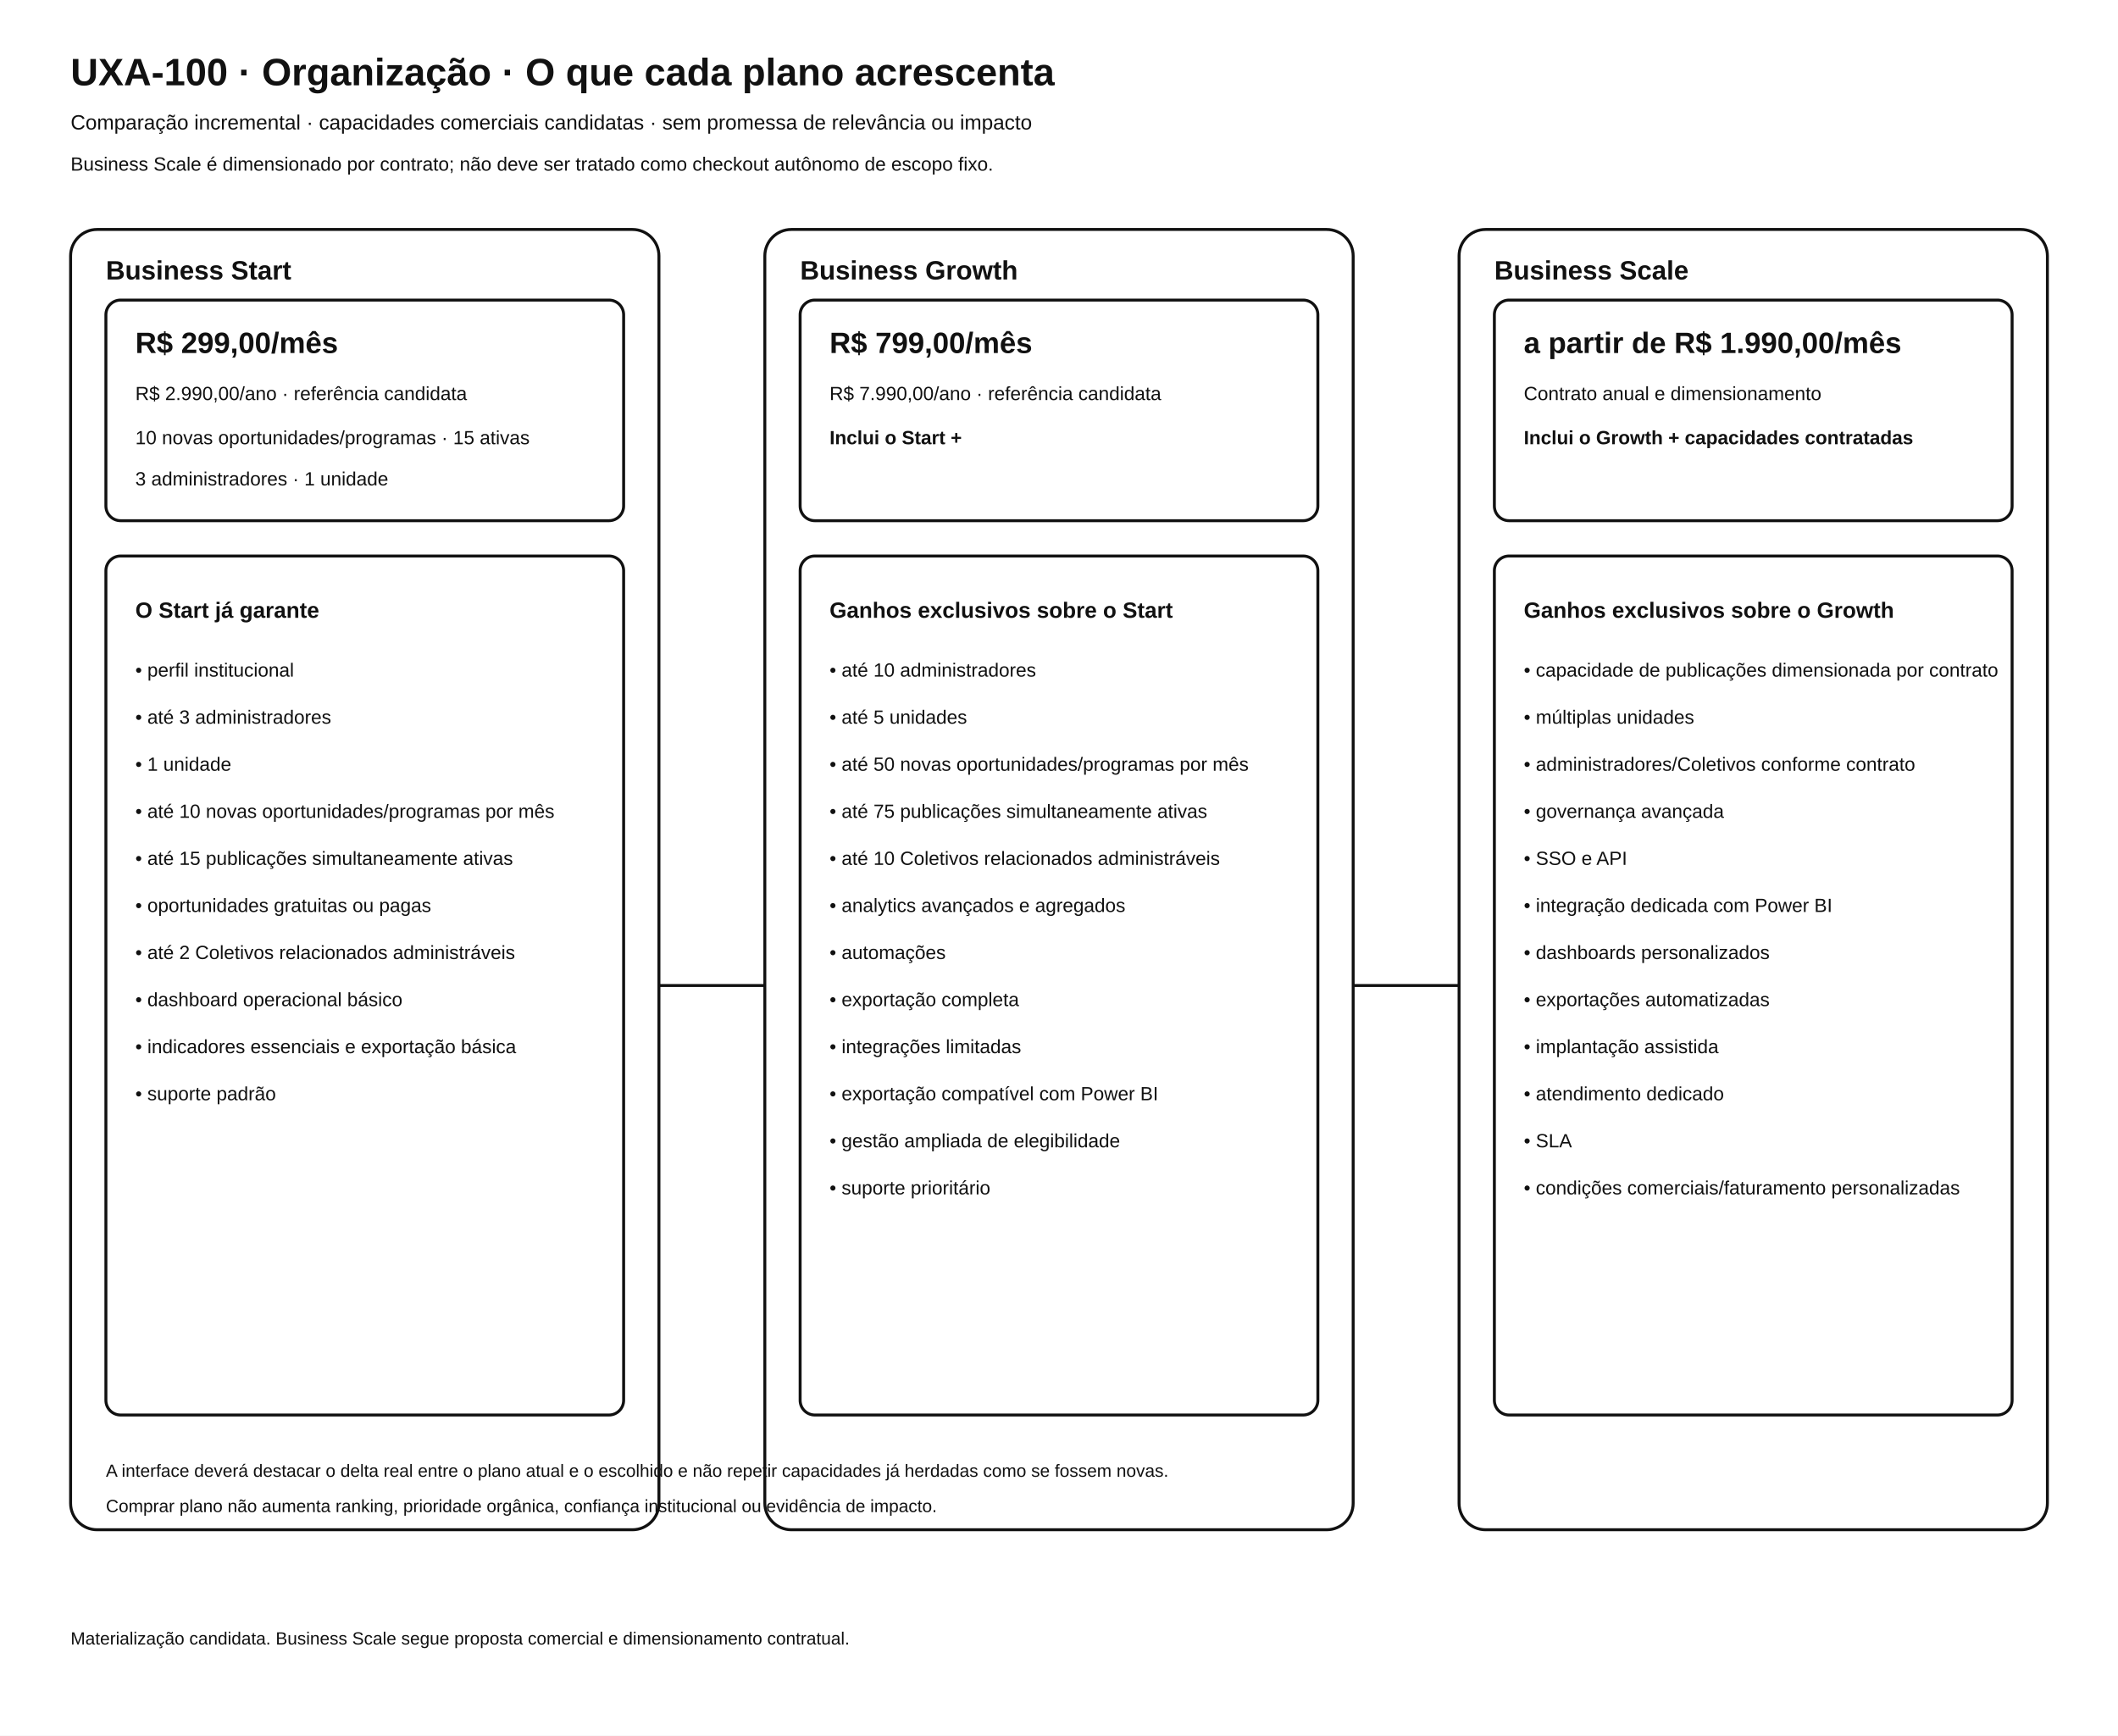
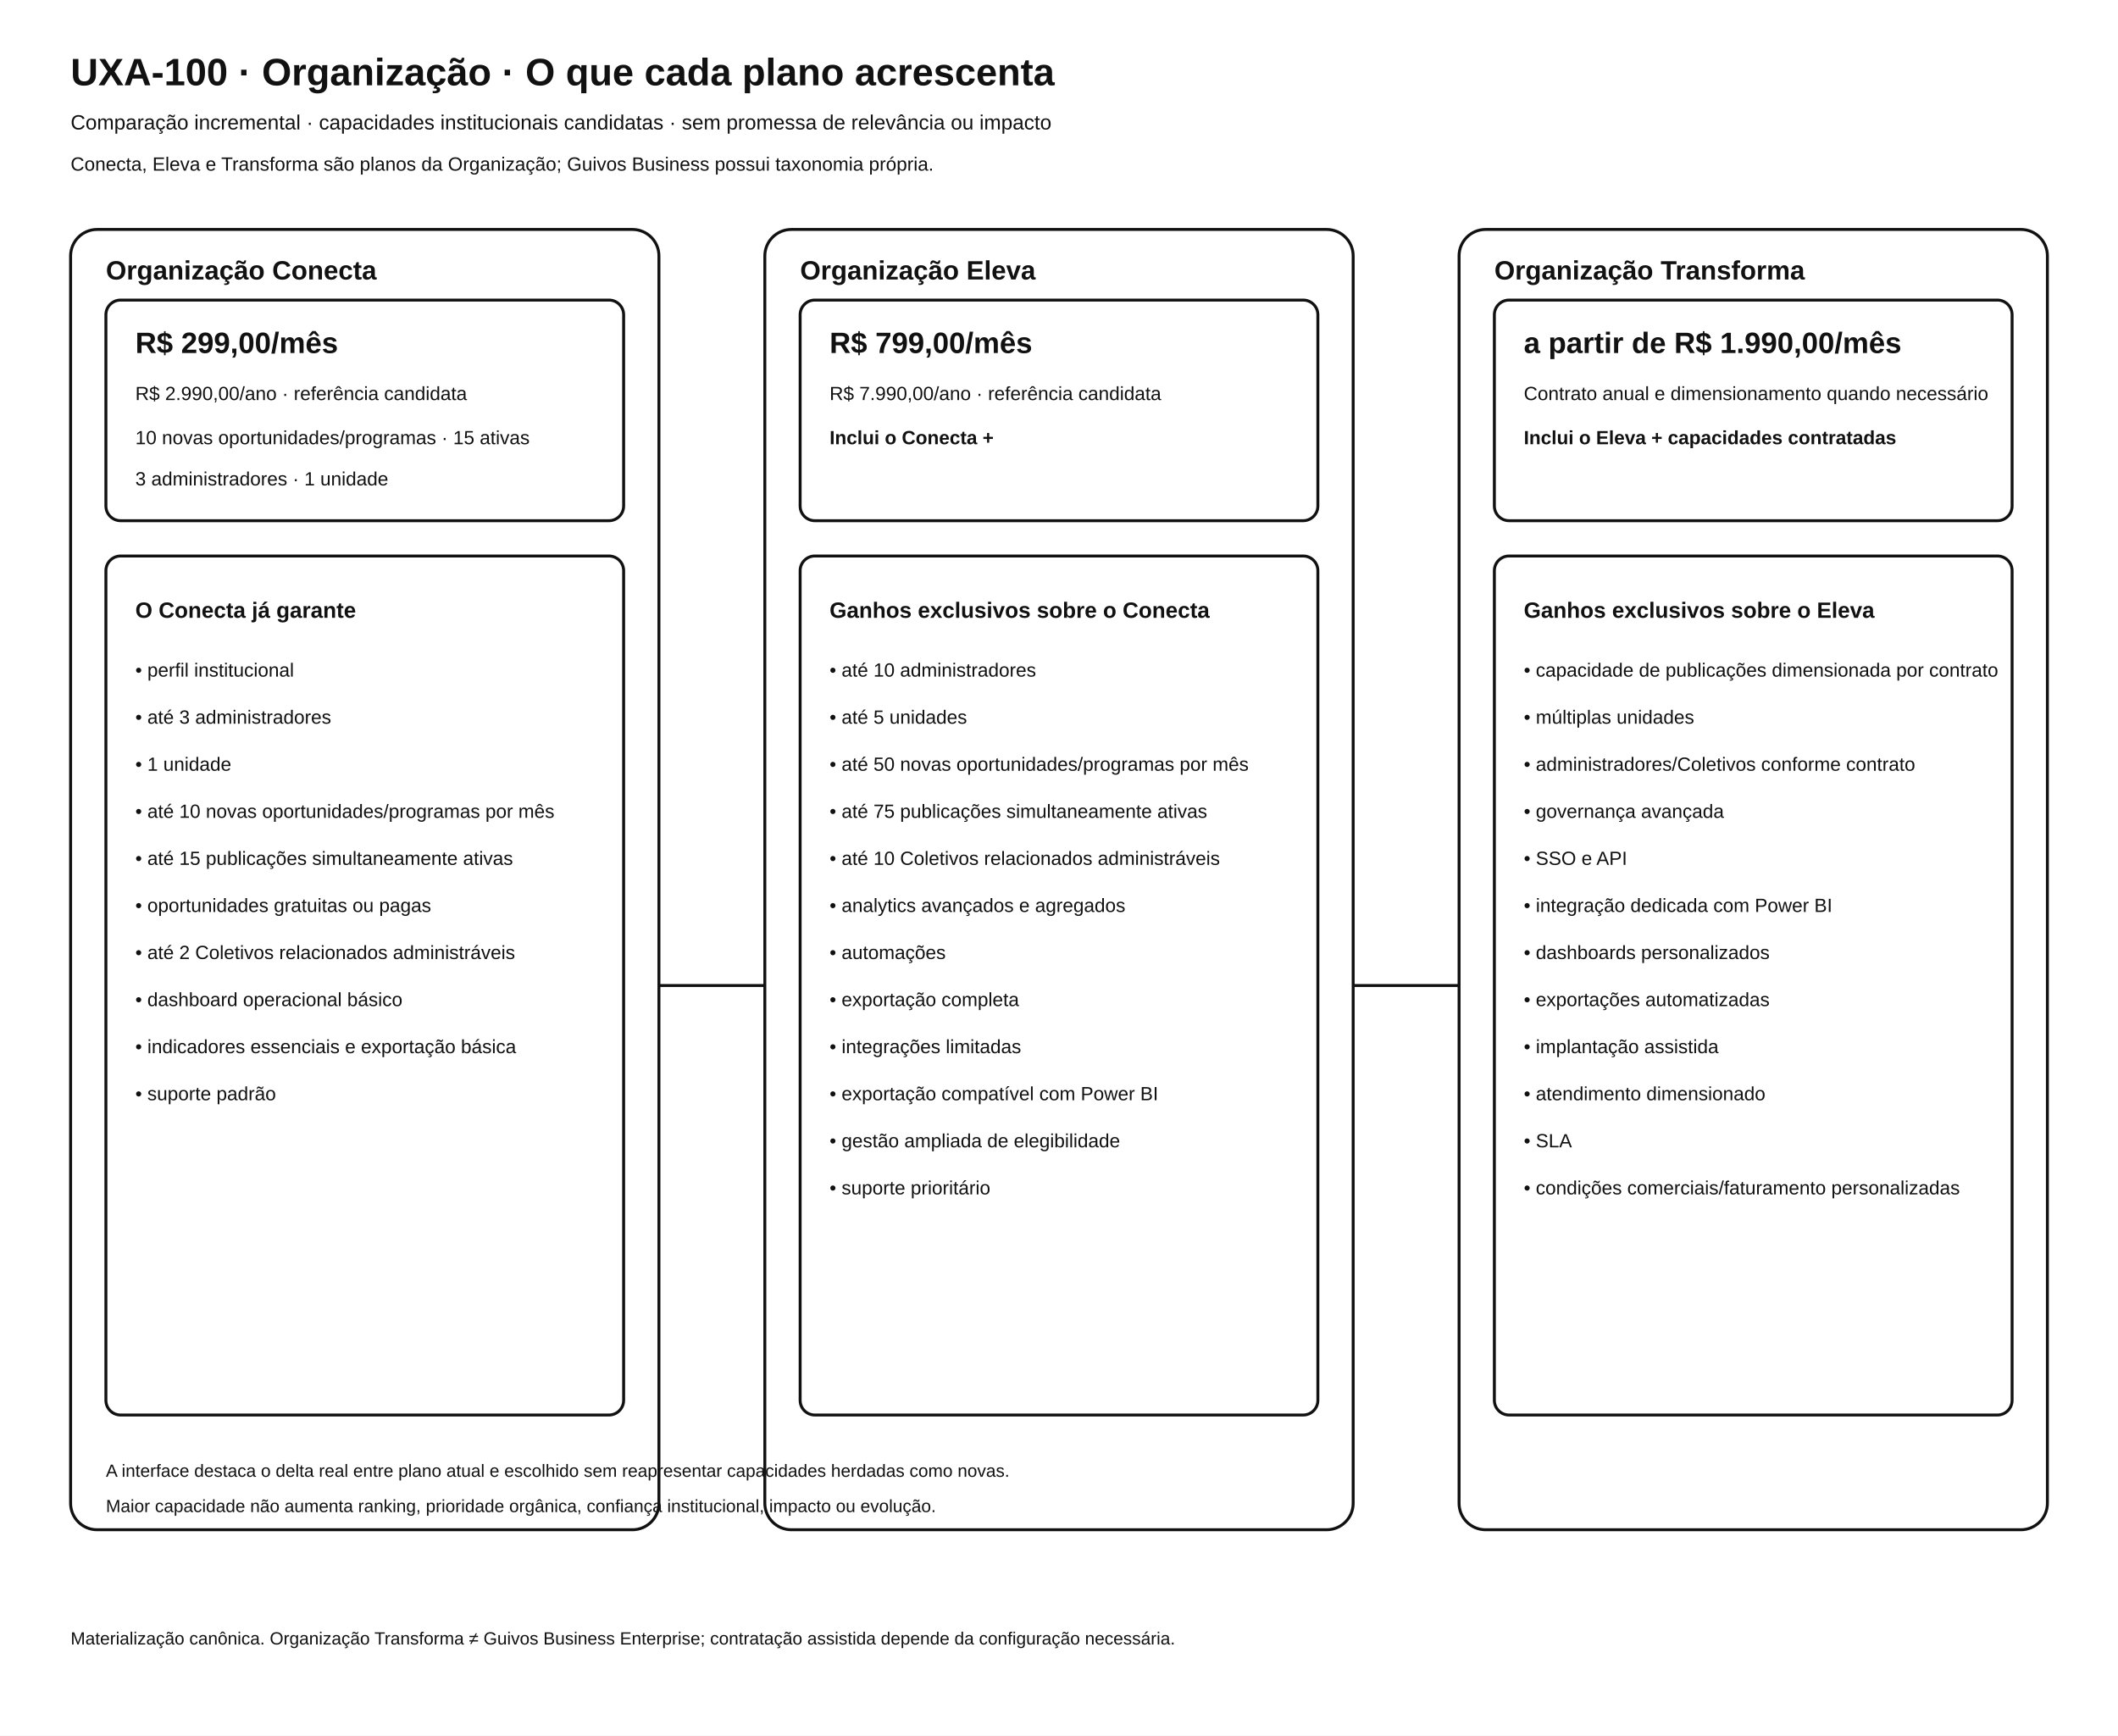
<svg xmlns="http://www.w3.org/2000/svg" width="1440" height="1180" viewBox="0 0 1440 1180" role="img" aria-labelledby="title desc">
  <rect width="1440" height="1180" fill="#ffffff" />
  <g font-family="Arial, Helvetica, sans-serif" fill="#111111">
    <text x="48" y="58" font-size="26" font-weight="700">UXA-100 · Organização · O que cada plano acrescenta</text>
-     <text x="48" y="88" font-size="14">Comparação incremental · capacidades comerciais candidatas · sem promessa de relevância ou impacto</text>
-     <text x="48" y="116" font-size="13">Business Scale é dimensionado por contrato; não deve ser tratado como checkout autônomo de escopo fixo.</text>
+     <text x="48" y="88" font-size="14">Comparação incremental · capacidades institucionais candidatas · sem promessa de relevância ou impacto</text>
+     <text x="48" y="116" font-size="13">Conecta, Eleva e Transforma são planos da Organização; Guivos Business possui taxonomia própria.</text>
  </g>
  <g fill="none" stroke="#111111" stroke-width="2">
    <rect x="48" y="156" width="400" height="884" rx="18" />
    <rect x="520" y="156" width="400" height="884" rx="18" />
    <rect x="992" y="156" width="400" height="884" rx="18" />
    <rect x="72" y="204" width="352" height="150" rx="10" />
    <rect x="544" y="204" width="352" height="150" rx="10" />
    <rect x="1016" y="204" width="352" height="150" rx="10" />
    <rect x="72" y="378" width="352" height="584" rx="10" />
    <rect x="544" y="378" width="352" height="584" rx="10" />
    <rect x="1016" y="378" width="352" height="584" rx="10" />
    <path d="M448 670 H520" />
    <path d="M920 670 H992" />
  </g>
  <g font-family="Arial, Helvetica, sans-serif" fill="#111111">
-     <text x="72" y="190" font-size="18" font-weight="700">Business Start</text>
+     <text x="72" y="190" font-size="18" font-weight="700">Organização Conecta</text>
    <text x="92" y="240" font-size="20" font-weight="700">R$ 299,00/mês</text>
    <text x="92" y="272" font-size="13">R$ 2.990,00/ano · referência candidata</text>
    <text x="92" y="302" font-size="13">10 novas oportunidades/programas · 15 ativas</text>
    <text x="92" y="330" font-size="13">3 administradores · 1 unidade</text>
-     <text x="544" y="190" font-size="18" font-weight="700">Business Growth</text>
+     <text x="544" y="190" font-size="18" font-weight="700">Organização Eleva</text>
    <text x="564" y="240" font-size="20" font-weight="700">R$ 799,00/mês</text>
    <text x="564" y="272" font-size="13">R$ 7.990,00/ano · referência candidata</text>
-     <text x="564" y="302" font-size="13" font-weight="700">Inclui o Start +</text>
-     <text x="1016" y="190" font-size="18" font-weight="700">Business Scale</text>
+     <text x="564" y="302" font-size="13" font-weight="700">Inclui o Conecta +</text>
+     <text x="1016" y="190" font-size="18" font-weight="700">Organização Transforma</text>
    <text x="1036" y="240" font-size="20" font-weight="700">a partir de R$ 1.990,00/mês</text>
-     <text x="1036" y="272" font-size="13">Contrato anual e dimensionamento</text>
-     <text x="1036" y="302" font-size="13" font-weight="700">Inclui o Growth + capacidades contratadas</text>
-     <text x="92" y="420" font-size="15" font-weight="700">O Start já garante</text>
+     <text x="1036" y="272" font-size="13">Contrato anual e dimensionamento quando necessário</text>
+     <text x="1036" y="302" font-size="13" font-weight="700">Inclui o Eleva + capacidades contratadas</text>
+     <text x="92" y="420" font-size="15" font-weight="700">O Conecta já garante</text>
    <text x="92" y="460" font-size="13">• perfil institucional</text>
    <text x="92" y="492" font-size="13">• até 3 administradores</text>
    <text x="92" y="524" font-size="13">• 1 unidade</text>
    <text x="92" y="556" font-size="13">• até 10 novas oportunidades/programas por mês</text>
    <text x="92" y="588" font-size="13">• até 15 publicações simultaneamente ativas</text>
    <text x="92" y="620" font-size="13">• oportunidades gratuitas ou pagas</text>
    <text x="92" y="652" font-size="13">• até 2 Coletivos relacionados administráveis</text>
    <text x="92" y="684" font-size="13">• dashboard operacional básico</text>
    <text x="92" y="716" font-size="13">• indicadores essenciais e exportação básica</text>
    <text x="92" y="748" font-size="13">• suporte padrão</text>
-     <text x="564" y="420" font-size="15" font-weight="700">Ganhos exclusivos sobre o Start</text>
+     <text x="564" y="420" font-size="15" font-weight="700">Ganhos exclusivos sobre o Conecta</text>
    <text x="564" y="460" font-size="13">• até 10 administradores</text>
    <text x="564" y="492" font-size="13">• até 5 unidades</text>
    <text x="564" y="524" font-size="13">• até 50 novas oportunidades/programas por mês</text>
    <text x="564" y="556" font-size="13">• até 75 publicações simultaneamente ativas</text>
    <text x="564" y="588" font-size="13">• até 10 Coletivos relacionados administráveis</text>
    <text x="564" y="620" font-size="13">• analytics avançados e agregados</text>
    <text x="564" y="652" font-size="13">• automações</text>
    <text x="564" y="684" font-size="13">• exportação completa</text>
    <text x="564" y="716" font-size="13">• integrações limitadas</text>
    <text x="564" y="748" font-size="13">• exportação compatível com Power BI</text>
    <text x="564" y="780" font-size="13">• gestão ampliada de elegibilidade</text>
    <text x="564" y="812" font-size="13">• suporte prioritário</text>
-     <text x="1036" y="420" font-size="15" font-weight="700">Ganhos exclusivos sobre o Growth</text>
+     <text x="1036" y="420" font-size="15" font-weight="700">Ganhos exclusivos sobre o Eleva</text>
    <text x="1036" y="460" font-size="13">• capacidade de publicações dimensionada por contrato</text>
    <text x="1036" y="492" font-size="13">• múltiplas unidades</text>
    <text x="1036" y="524" font-size="13">• administradores/Coletivos conforme contrato</text>
    <text x="1036" y="556" font-size="13">• governança avançada</text>
    <text x="1036" y="588" font-size="13">• SSO e API</text>
    <text x="1036" y="620" font-size="13">• integração dedicada com Power BI</text>
    <text x="1036" y="652" font-size="13">• dashboards personalizados</text>
    <text x="1036" y="684" font-size="13">• exportações automatizadas</text>
    <text x="1036" y="716" font-size="13">• implantação assistida</text>
-     <text x="1036" y="748" font-size="13">• atendimento dedicado</text>
+     <text x="1036" y="748" font-size="13">• atendimento dimensionado</text>
    <text x="1036" y="780" font-size="13">• SLA</text>
    <text x="1036" y="812" font-size="13">• condições comerciais/faturamento personalizadas</text>
-     <text x="72" y="1004" font-size="12">A interface deverá destacar o delta real entre o plano atual e o escolhido e não repetir capacidades já herdadas como se fossem novas.</text>
-     <text x="72" y="1028" font-size="12">Comprar plano não aumenta ranking, prioridade orgânica, confiança institucional ou evidência de impacto.</text>
-     <text x="48" y="1118" font-size="12">Materialização candidata. Business Scale segue proposta comercial e dimensionamento contratual.</text>
+     <text x="72" y="1004" font-size="12">A interface destaca o delta real entre plano atual e escolhido sem reapresentar capacidades herdadas como novas.</text>
+     <text x="72" y="1028" font-size="12">Maior capacidade não aumenta ranking, prioridade orgânica, confiança institucional, impacto ou evolução.</text>
+     <text x="48" y="1118" font-size="12">Materialização canônica. Organização Transforma ≠ Guivos Business Enterprise; contratação assistida depende da configuração necessária.</text>
  </g>
</svg>
